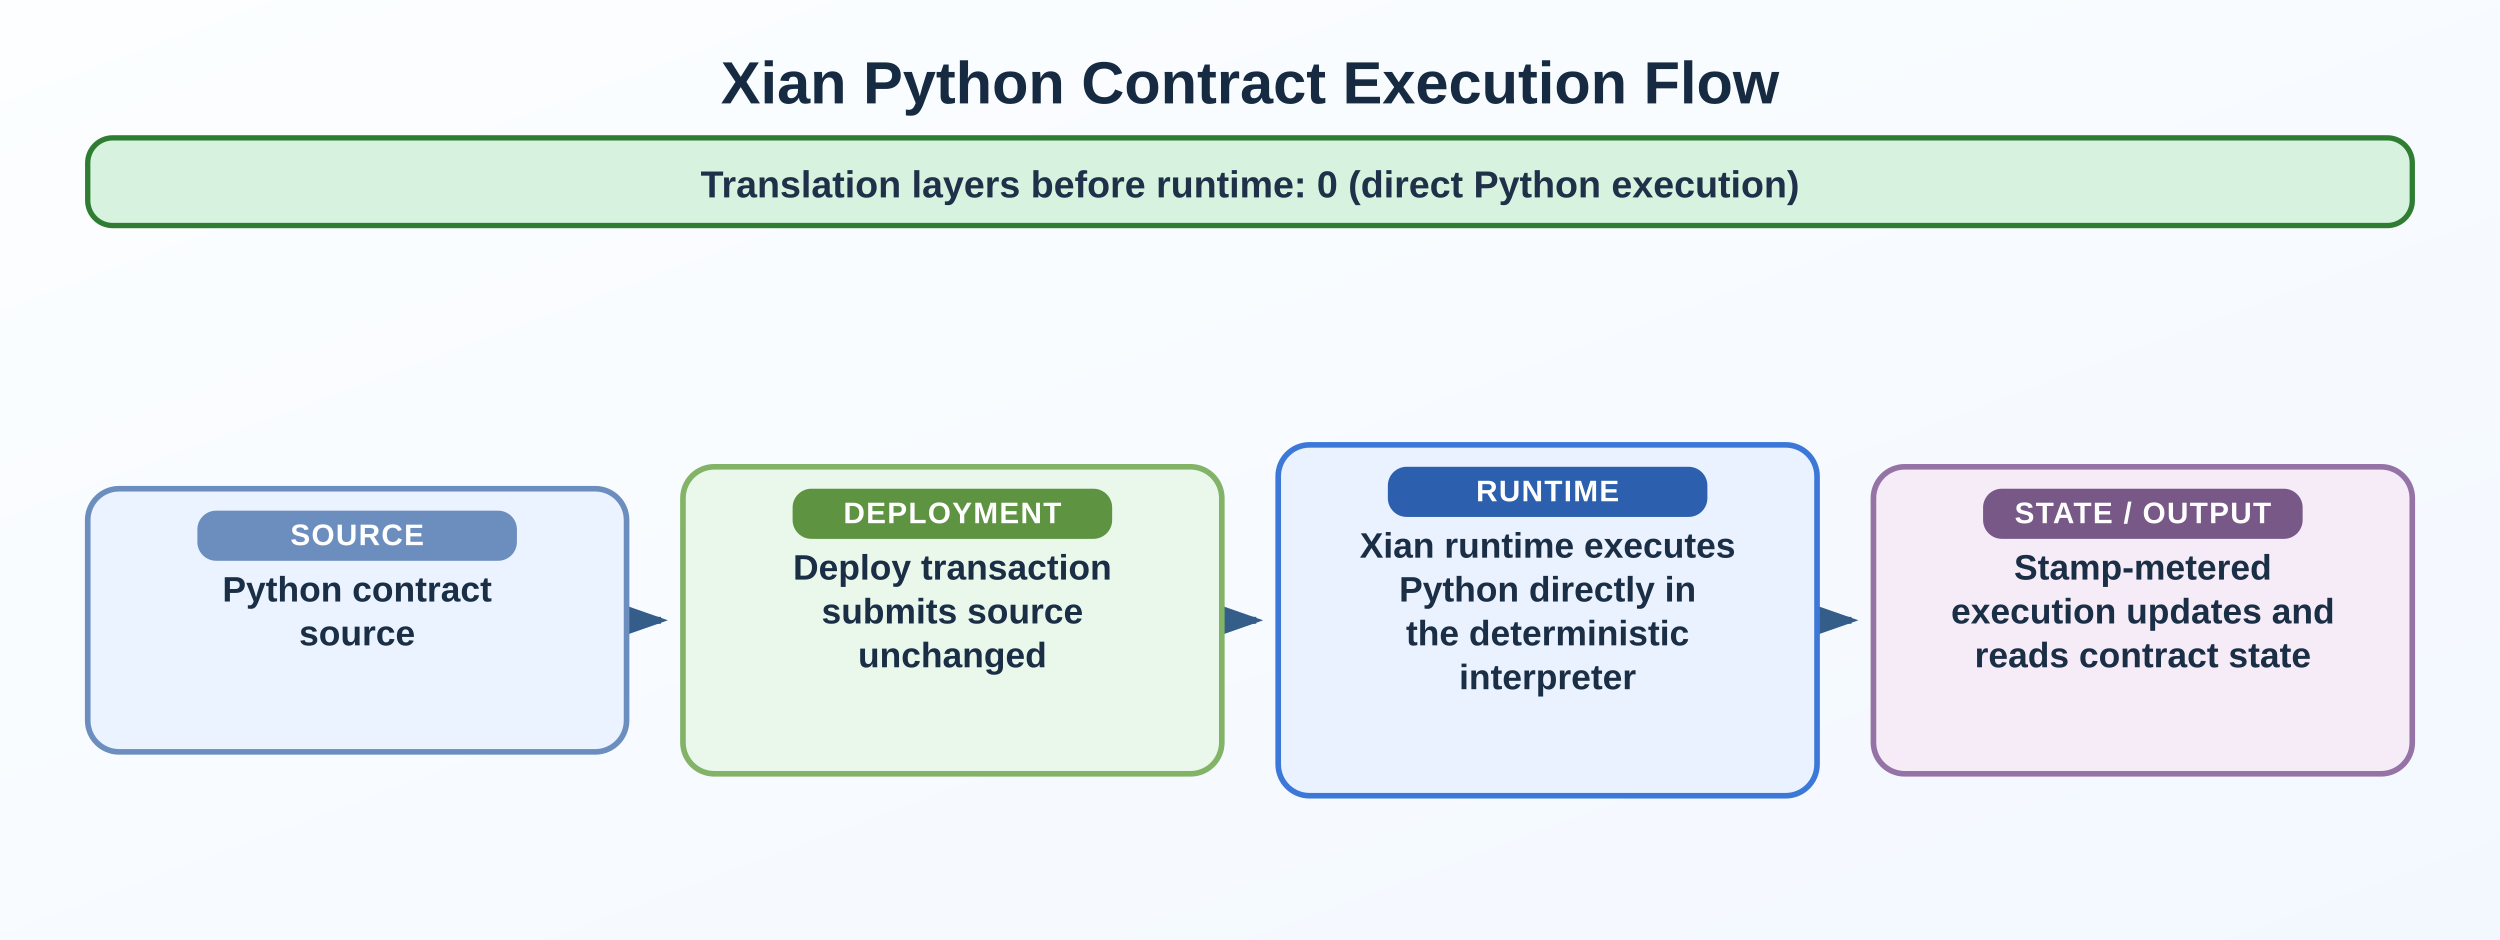
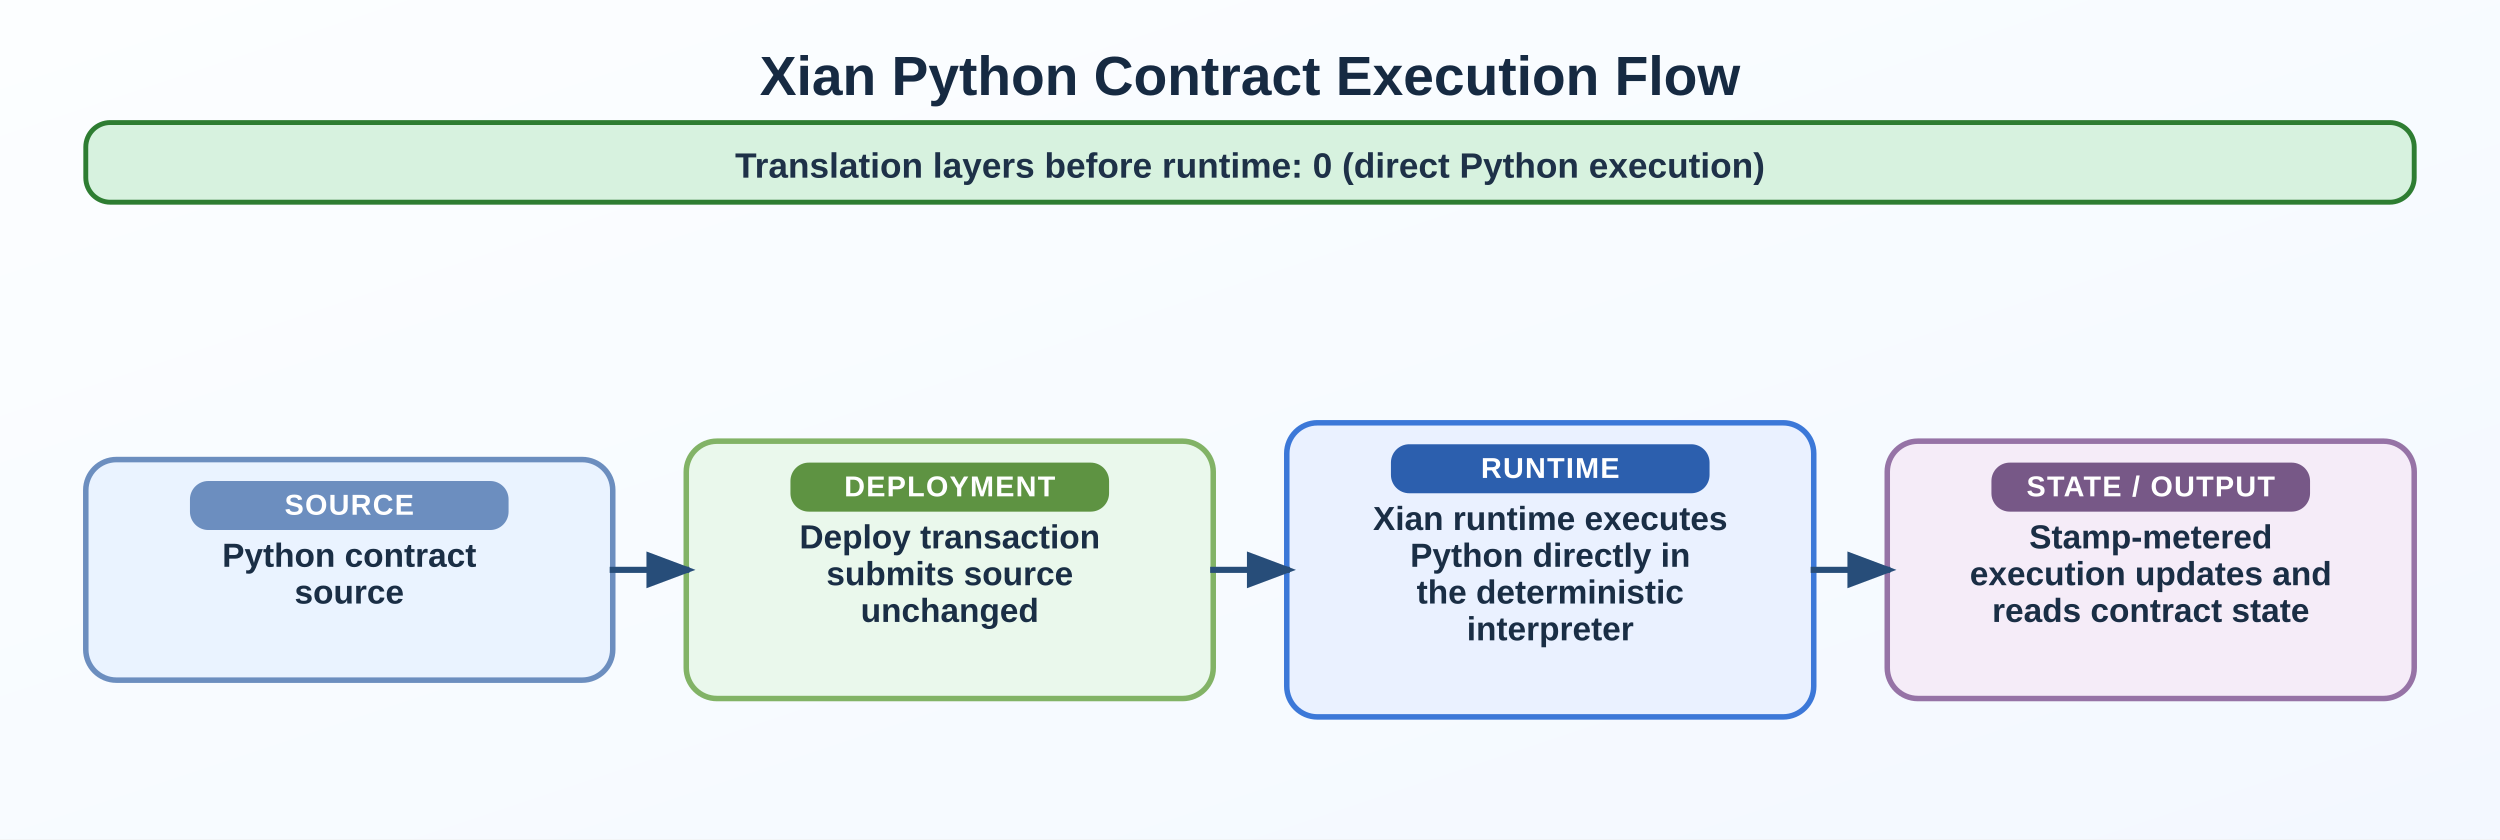
- <svg xmlns="http://www.w3.org/2000/svg" width="798" height="300" viewBox="0 0 798 300">
+ <svg xmlns="http://www.w3.org/2000/svg" width="816" height="274" viewBox="0 0 816 274">
  <defs>
    <linearGradient id="bg" x1="0" y1="0" x2="1" y2="1">
      <stop offset="0%" stop-color="#FCFEFF" />
      <stop offset="100%" stop-color="#F3F8FF" />
    </linearGradient>
-     <marker id="arrow" markerWidth="10" markerHeight="7" refX="9" refY="3.5" orient="auto">
-       <polygon points="0 0, 10 3.5, 0 7" fill="#355D8A" />
+     <marker id="arrow" markerWidth="8" markerHeight="6" refX="7" refY="3" orient="auto">
+       <polygon points="0 0, 8 3, 0 6" fill="#274D79" />
    </marker>
  </defs>
-   <rect x="0" y="0" width="798" height="300" fill="url(#bg)" />
-   <text x="399.0" y="33" text-anchor="middle" font-size="19" font-family="Arial, sans-serif" font-weight="700" fill="#162A42">Xian Python Contract Execution Flow</text>
-   <rect x="28.0" y="44" rx="8" ry="8" width="742" height="28" fill="#D7F2DF" stroke="#2E7D32" stroke-width="1.7" />
-   <text x="399.0" y="63" text-anchor="middle" font-size="12" font-family="Arial, sans-serif" font-weight="700" fill="#1E3148">Translation layers before runtime: 0 (direct Python execution)</text>
-   <line x1="204" y1="198" x2="211" y2="198" stroke="#355D8A" stroke-width="2.2" marker-end="url(#arrow)" />
-   <line x1="394" y1="198" x2="401" y2="198" stroke="#355D8A" stroke-width="2.2" marker-end="url(#arrow)" />
-   <line x1="584" y1="198" x2="591" y2="198" stroke="#355D8A" stroke-width="2.2" marker-end="url(#arrow)" />
-   <rect x="28" y="156.0" rx="10" ry="10" width="172" height="84" fill="#EAF3FF" stroke="#6C8EBF" stroke-width="1.8" />
-   <rect x="63.0" y="163.0" rx="6" ry="6" width="102" height="16" fill="#6C8EBF" />
-   <text x="114.0" y="174.0" text-anchor="middle" font-size="9.5" font-family="Arial, sans-serif" font-weight="700" letter-spacing="0.4" fill="#FFFFFF">SOURCE</text>
-   <text x="114.0" y="192.0" text-anchor="middle" font-size="11.3" font-family="Arial, sans-serif" font-weight="600" fill="#1A2E45">Python contract</text>
-   <text x="114.0" y="206.0" text-anchor="middle" font-size="11.3" font-family="Arial, sans-serif" font-weight="600" fill="#1A2E45">source</text>
-   <rect x="218" y="149.0" rx="10" ry="10" width="172" height="98" fill="#EAF8EC" stroke="#82B366" stroke-width="1.8" />
-   <rect x="253.0" y="156.0" rx="6" ry="6" width="102" height="16" fill="#5E9342" />
-   <text x="304.0" y="167.0" text-anchor="middle" font-size="9.5" font-family="Arial, sans-serif" font-weight="700" letter-spacing="0.4" fill="#FFFFFF">DEPLOYMENT</text>
-   <text x="304.0" y="185.0" text-anchor="middle" font-size="11.3" font-family="Arial, sans-serif" font-weight="600" fill="#1A2E45">Deploy transaction</text>
-   <text x="304.0" y="199.0" text-anchor="middle" font-size="11.3" font-family="Arial, sans-serif" font-weight="600" fill="#1A2E45">submits source</text>
-   <text x="304.0" y="213.0" text-anchor="middle" font-size="11.3" font-family="Arial, sans-serif" font-weight="600" fill="#1A2E45">unchanged</text>
-   <rect x="408" y="142.0" rx="10" ry="10" width="172" height="112" fill="#EAF1FF" stroke="#3C78D8" stroke-width="1.8" />
-   <rect x="443.0" y="149.0" rx="6" ry="6" width="102" height="16" fill="#2C5FAE" />
-   <text x="494.0" y="160.0" text-anchor="middle" font-size="9.5" font-family="Arial, sans-serif" font-weight="700" letter-spacing="0.4" fill="#FFFFFF">RUNTIME</text>
-   <text x="494.0" y="178.0" text-anchor="middle" font-size="11.3" font-family="Arial, sans-serif" font-weight="600" fill="#1A2E45">Xian runtime executes</text>
-   <text x="494.0" y="192.0" text-anchor="middle" font-size="11.3" font-family="Arial, sans-serif" font-weight="600" fill="#1A2E45">Python directly in</text>
-   <text x="494.0" y="206.0" text-anchor="middle" font-size="11.3" font-family="Arial, sans-serif" font-weight="600" fill="#1A2E45">the deterministic</text>
-   <text x="494.0" y="220.0" text-anchor="middle" font-size="11.3" font-family="Arial, sans-serif" font-weight="600" fill="#1A2E45">interpreter</text>
-   <rect x="598" y="149.0" rx="10" ry="10" width="172" height="98" fill="#F5ECF8" stroke="#9673A6" stroke-width="1.8" />
-   <rect x="633.0" y="156.0" rx="6" ry="6" width="102" height="16" fill="#775887" />
-   <text x="684.0" y="167.0" text-anchor="middle" font-size="9.5" font-family="Arial, sans-serif" font-weight="700" letter-spacing="0.4" fill="#FFFFFF">STATE / OUTPUT</text>
-   <text x="684.0" y="185.0" text-anchor="middle" font-size="11.3" font-family="Arial, sans-serif" font-weight="600" fill="#1A2E45">Stamp-metered</text>
-   <text x="684.0" y="199.0" text-anchor="middle" font-size="11.3" font-family="Arial, sans-serif" font-weight="600" fill="#1A2E45">execution updates and</text>
-   <text x="684.0" y="213.0" text-anchor="middle" font-size="11.3" font-family="Arial, sans-serif" font-weight="600" fill="#1A2E45">reads contract state</text>
+   <rect x="0" y="0" width="816" height="274" fill="url(#bg)" />
+   <text x="408.0" y="31" text-anchor="middle" font-size="18" font-family="Arial, sans-serif" font-weight="700" fill="#162A42">Xian Python Contract Execution Flow</text>
+   <rect x="28.0" y="40" rx="8" ry="8" width="760" height="26" fill="#D7F2DF" stroke="#2E7D32" stroke-width="1.6" />
+   <text x="408.0" y="58" text-anchor="middle" font-size="11.5" font-family="Arial, sans-serif" font-weight="700" fill="#1E3148">Translation layers before runtime: 0 (direct Python execution)</text>
+   <rect x="28" y="150.0" rx="10" ry="10" width="172" height="72" fill="#EAF3FF" stroke="#6C8EBF" stroke-width="1.8" />
+   <rect x="62.0" y="157.0" rx="6" ry="6" width="104" height="16" fill="#6C8EBF" />
+   <text x="114.0" y="168.0" text-anchor="middle" font-size="9.4" font-family="Arial, sans-serif" font-weight="700" letter-spacing="0.4" fill="#FFFFFF">SOURCE</text>
+   <text x="114.0" y="185.0" text-anchor="middle" font-size="10.9" font-family="Arial, sans-serif" font-weight="600" fill="#1A2E45">Python contract</text>
+   <text x="114.0" y="197.0" text-anchor="middle" font-size="10.9" font-family="Arial, sans-serif" font-weight="600" fill="#1A2E45">source</text>
+   <rect x="224" y="144.0" rx="10" ry="10" width="172" height="84" fill="#EAF8EC" stroke="#82B366" stroke-width="1.8" />
+   <rect x="258.0" y="151.0" rx="6" ry="6" width="104" height="16" fill="#5E9342" />
+   <text x="310.0" y="162.0" text-anchor="middle" font-size="9.4" font-family="Arial, sans-serif" font-weight="700" letter-spacing="0.4" fill="#FFFFFF">DEPLOYMENT</text>
+   <text x="310.0" y="179.0" text-anchor="middle" font-size="10.9" font-family="Arial, sans-serif" font-weight="600" fill="#1A2E45">Deploy transaction</text>
+   <text x="310.0" y="191.0" text-anchor="middle" font-size="10.9" font-family="Arial, sans-serif" font-weight="600" fill="#1A2E45">submits source</text>
+   <text x="310.0" y="203.0" text-anchor="middle" font-size="10.9" font-family="Arial, sans-serif" font-weight="600" fill="#1A2E45">unchanged</text>
+   <rect x="420" y="138.0" rx="10" ry="10" width="172" height="96" fill="#EAF1FF" stroke="#3C78D8" stroke-width="1.8" />
+   <rect x="454.0" y="145.0" rx="6" ry="6" width="104" height="16" fill="#2C5FAE" />
+   <text x="506.0" y="156.0" text-anchor="middle" font-size="9.4" font-family="Arial, sans-serif" font-weight="700" letter-spacing="0.4" fill="#FFFFFF">RUNTIME</text>
+   <text x="506.0" y="173.0" text-anchor="middle" font-size="10.9" font-family="Arial, sans-serif" font-weight="600" fill="#1A2E45">Xian runtime executes</text>
+   <text x="506.0" y="185.0" text-anchor="middle" font-size="10.9" font-family="Arial, sans-serif" font-weight="600" fill="#1A2E45">Python directly in</text>
+   <text x="506.0" y="197.0" text-anchor="middle" font-size="10.9" font-family="Arial, sans-serif" font-weight="600" fill="#1A2E45">the deterministic</text>
+   <text x="506.0" y="209.0" text-anchor="middle" font-size="10.9" font-family="Arial, sans-serif" font-weight="600" fill="#1A2E45">interpreter</text>
+   <rect x="616" y="144.0" rx="10" ry="10" width="172" height="84" fill="#F5ECF8" stroke="#9673A6" stroke-width="1.8" />
+   <rect x="650.0" y="151.0" rx="6" ry="6" width="104" height="16" fill="#775887" />
+   <text x="702.0" y="162.0" text-anchor="middle" font-size="9.4" font-family="Arial, sans-serif" font-weight="700" letter-spacing="0.4" fill="#FFFFFF">STATE / OUTPUT</text>
+   <text x="702.0" y="179.0" text-anchor="middle" font-size="10.9" font-family="Arial, sans-serif" font-weight="600" fill="#1A2E45">Stamp-metered</text>
+   <text x="702.0" y="191.0" text-anchor="middle" font-size="10.9" font-family="Arial, sans-serif" font-weight="600" fill="#1A2E45">execution updates and</text>
+   <text x="702.0" y="203.0" text-anchor="middle" font-size="10.9" font-family="Arial, sans-serif" font-weight="600" fill="#1A2E45">reads contract state</text>
+   <line x1="199" y1="186" x2="225" y2="186" stroke="#274D79" stroke-width="2" marker-end="url(#arrow)" />
+   <line x1="395" y1="186" x2="421" y2="186" stroke="#274D79" stroke-width="2" marker-end="url(#arrow)" />
+   <line x1="591" y1="186" x2="617" y2="186" stroke="#274D79" stroke-width="2" marker-end="url(#arrow)" />
</svg>
